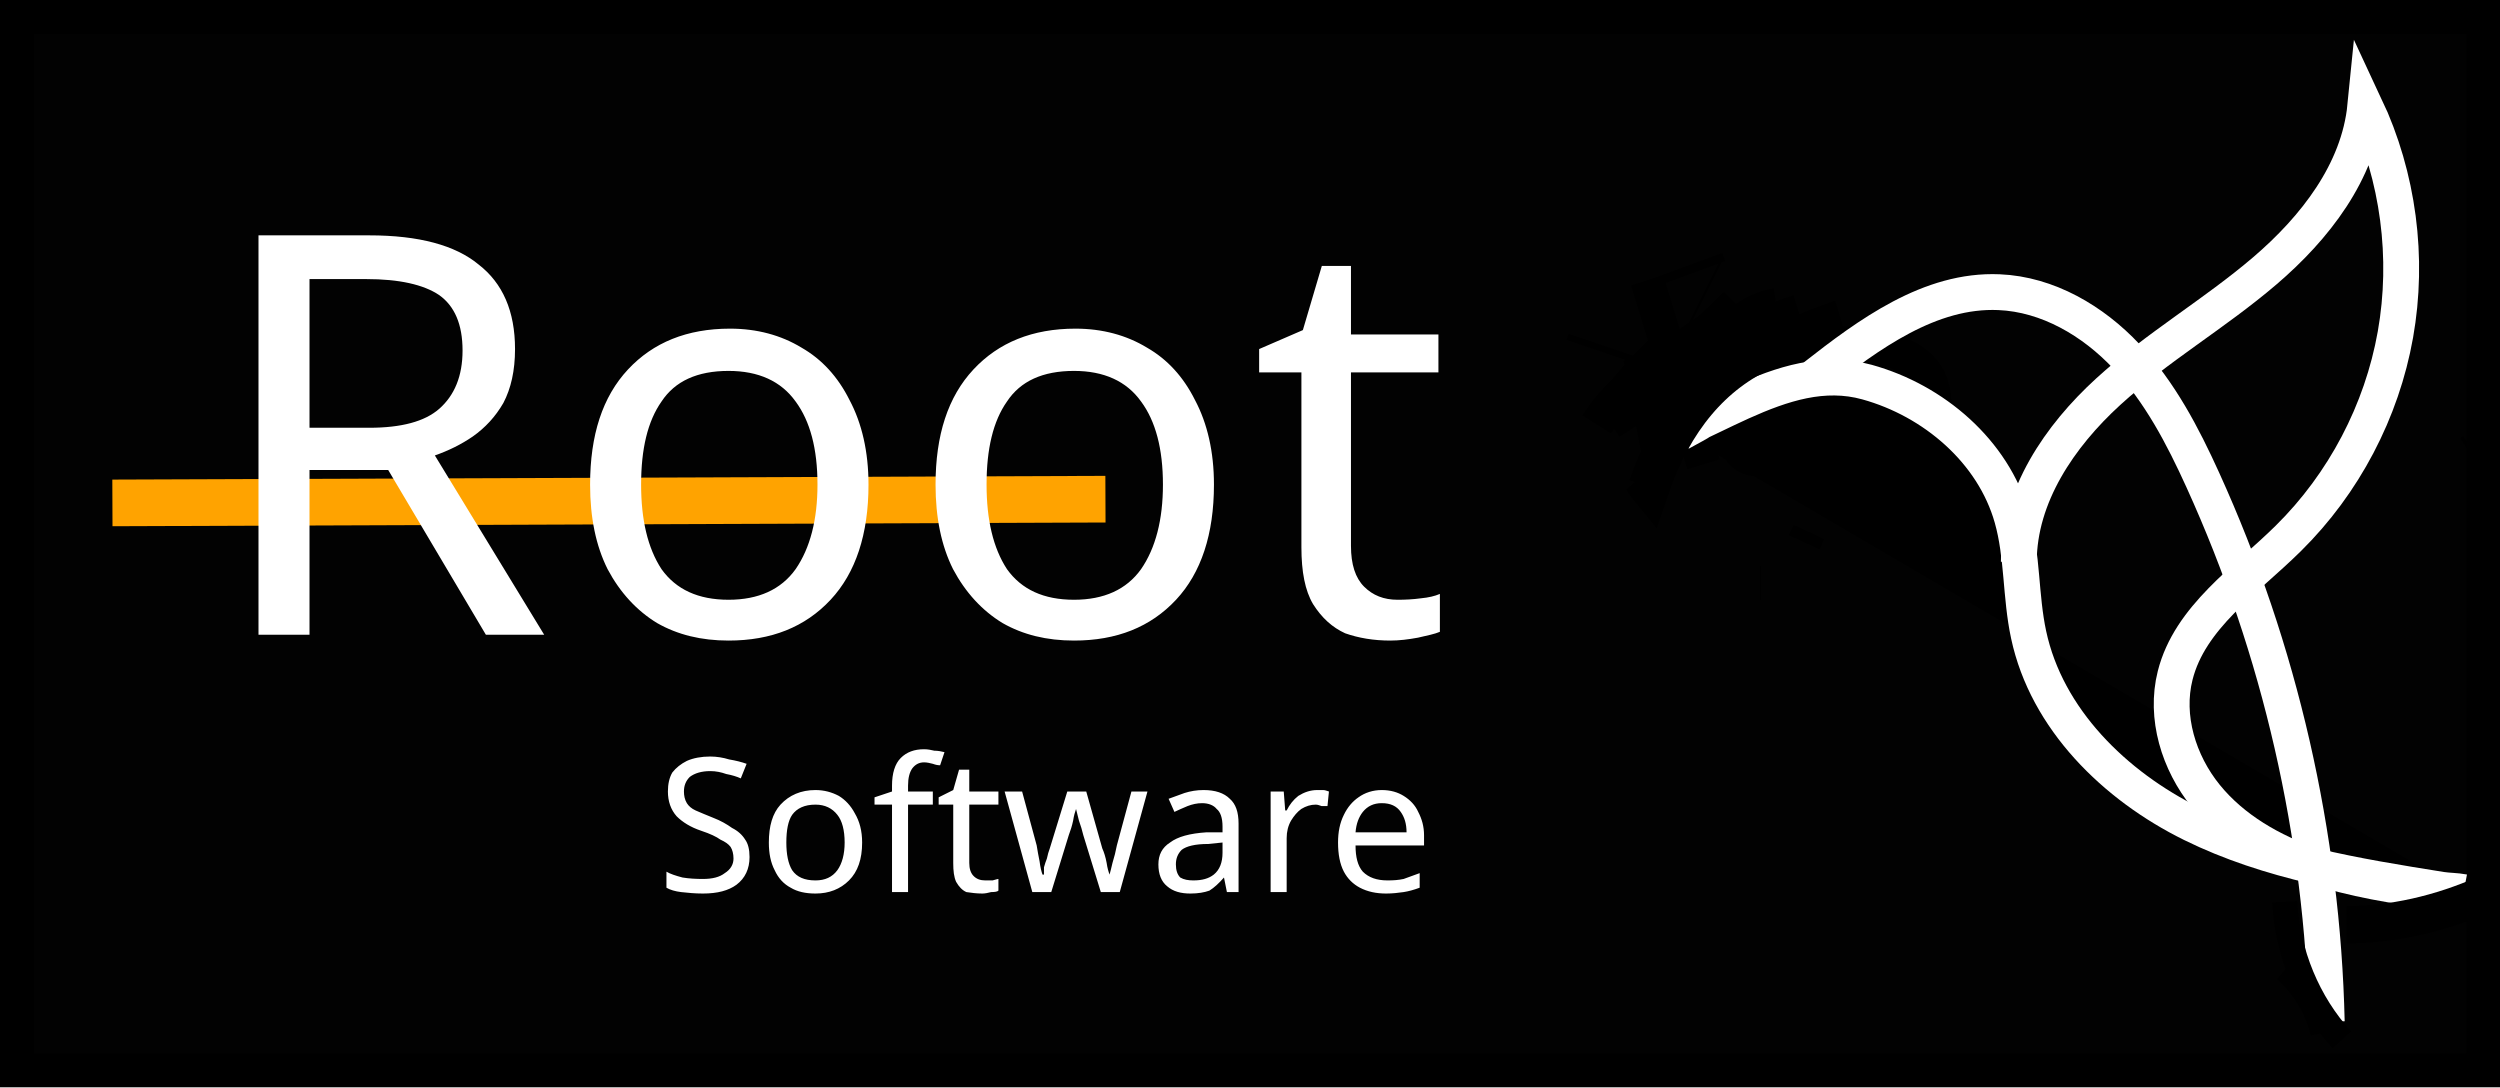
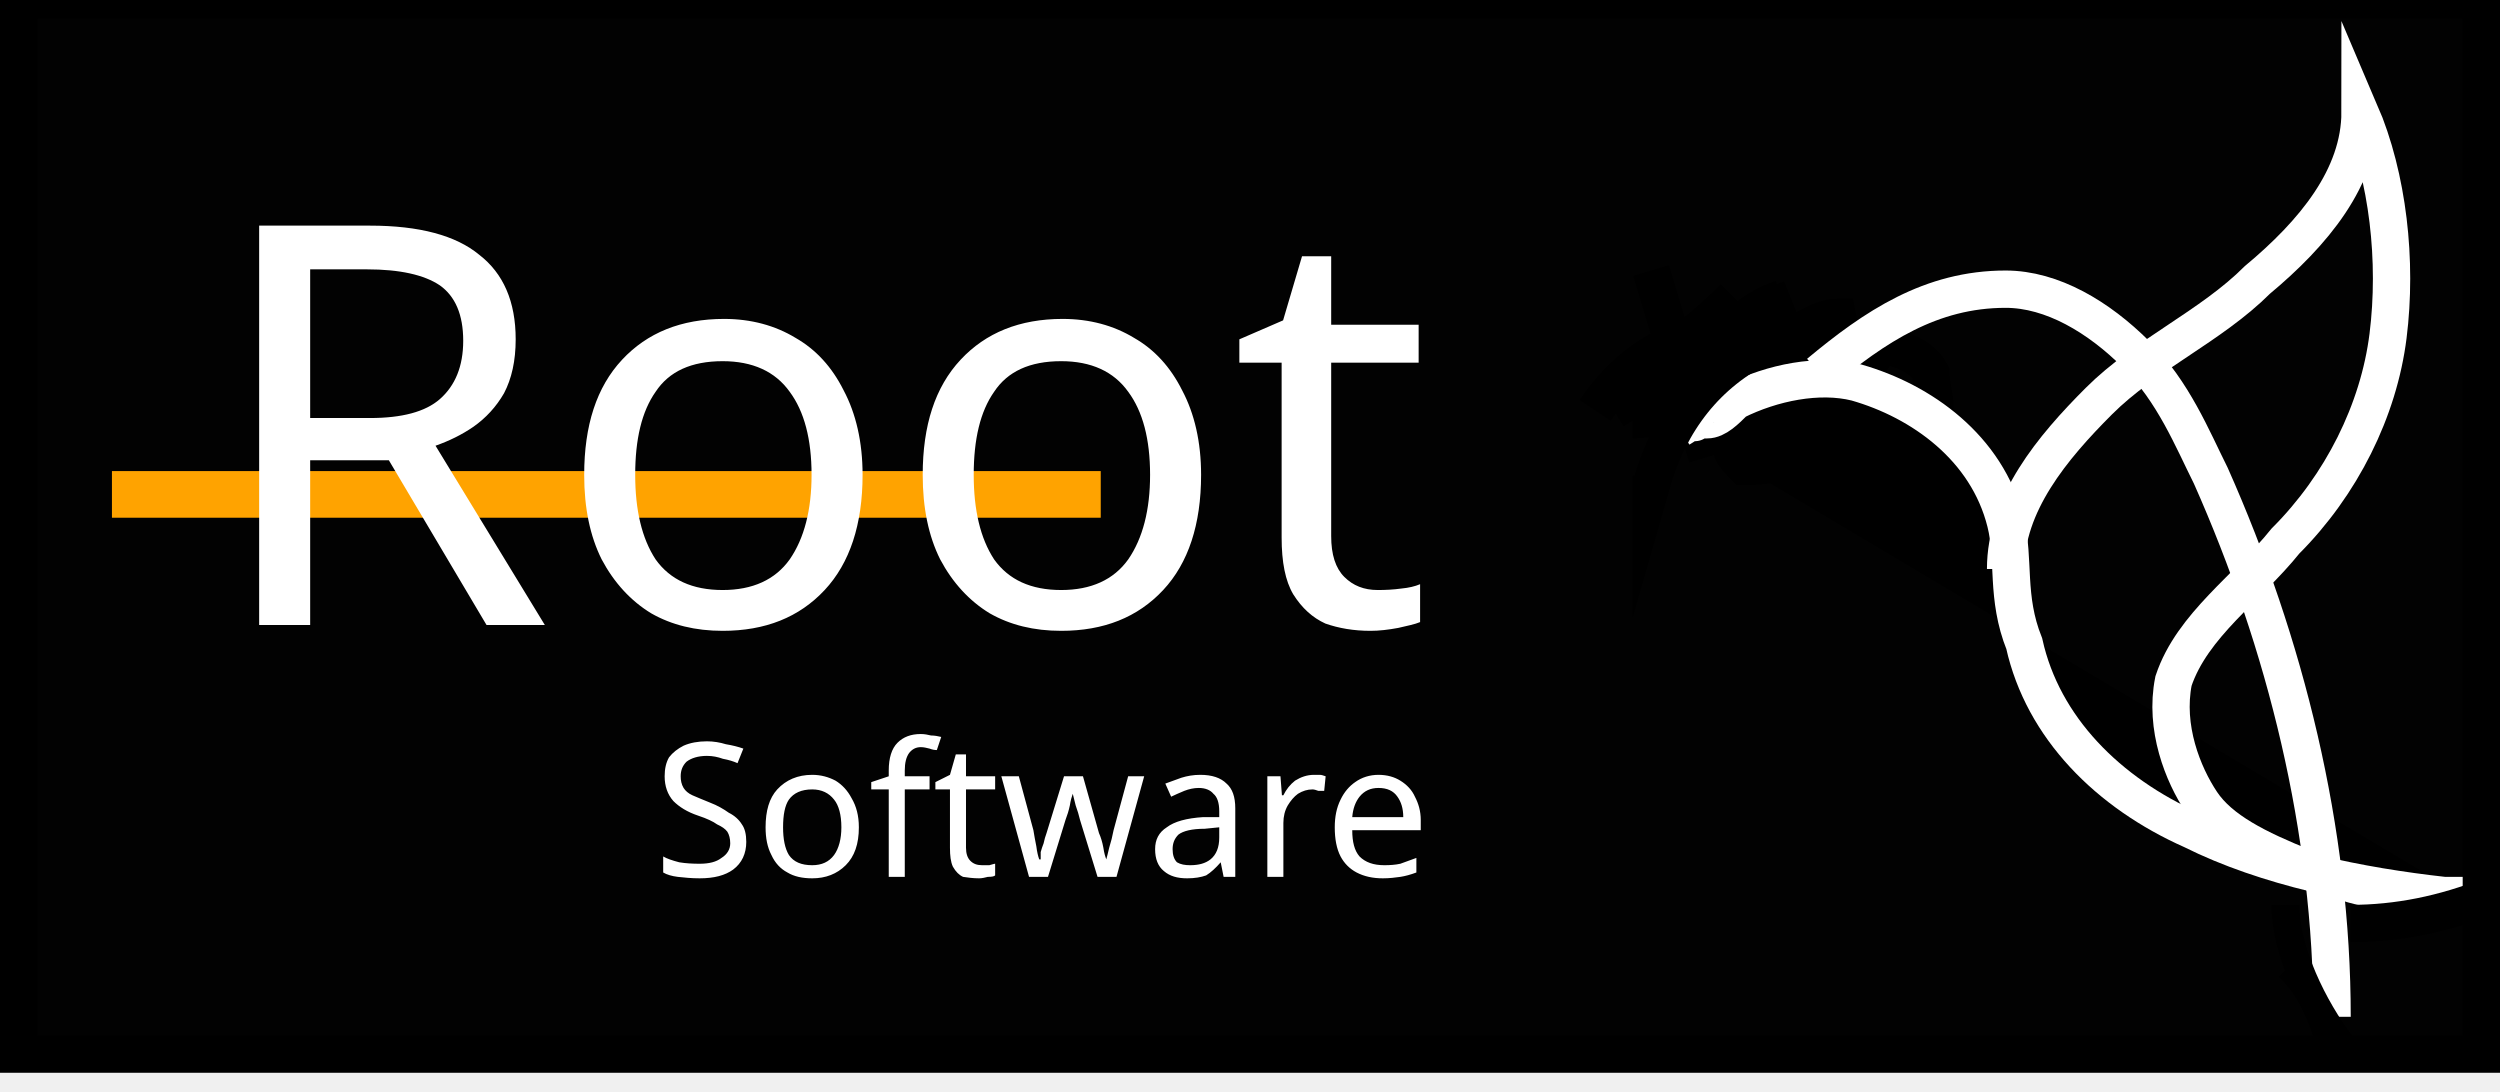
- <svg xmlns="http://www.w3.org/2000/svg" viewBox="0 0 26.799 11.655">
+ <svg xmlns="http://www.w3.org/2000/svg" id="Capa_1" data-name="Capa 1" version="1.1" viewBox="0 0 26.8 11.7">
  <defs>
-     <style>.cls-1{fill:#020202;}.cls-1,.cls-2,.cls-3,.cls-4,.cls-5,.cls-6,.cls-7,.cls-8,.cls-9,.cls-10,.cls-11,.cls-12,.cls-13,.cls-14{stroke-miterlimit:10;}.cls-1,.cls-2,.cls-3,.cls-4,.cls-5,.cls-7,.cls-8,.cls-12,.cls-13,.cls-14{stroke:#000;}.cls-1,.cls-3,.cls-12,.cls-14{stroke-width:.362px;}.cls-2{stroke-width:.443px;}.cls-2,.cls-3,.cls-4,.cls-7,.cls-15,.cls-8,.cls-10,.cls-11,.cls-13{fill:none;}.cls-6{fill:#050505;opacity:0;}.cls-6,.cls-8{stroke-width:.25px;}.cls-6,.cls-9,.cls-10{stroke:#fff;}.cls-7{stroke-width:.269px;}.cls-16,.cls-15{stroke-width:0px;}.cls-17{font-size:2px;}.cls-17,.cls-18{font-family:Poppins-Regular, Poppins;}.cls-17,.cls-18,.cls-14{fill:#fff;}.cls-9,.cls-10{stroke-width:.384px;}.cls-18{font-size:6px;letter-spacing:.012em;}.cls-11{stroke:#ffa300;stroke-width:.5px;}.cls-13{stroke-width:.4px;}</style>
+     <style>
+       .cls-1 {
+         font-size: 6px;
+         letter-spacing: 0em;
+       }
+ 
+       .cls-1, .cls-2, .cls-3 {
+         isolation: isolate;
+       }
+ 
+       .cls-1, .cls-3 {
+         font-family: Poppins-Regular, Poppins;
+       }
+ 
+       .cls-1, .cls-3, .cls-4 {
+         fill: #fff;
+       }
+ 
+       .cls-5, .cls-6, .cls-7, .cls-8 {
+         fill: #000;
+       }
+ 
+       .cls-5, .cls-9, .cls-7, .cls-10, .cls-8, .cls-11, .cls-12, .cls-13, .cls-14, .cls-15, .cls-16, .cls-4, .cls-17 {
+         stroke-miterlimit: 10;
+       }
+ 
+       .cls-5, .cls-9, .cls-10, .cls-8, .cls-12, .cls-13, .cls-14, .cls-15, .cls-16, .cls-4 {
+         stroke: #000;
+       }
+ 
+       .cls-6, .cls-18, .cls-19 {
+         stroke-width: 0px;
+       }
+ 
+       .cls-9 {
+         stroke-width: .3px;
+       }
+ 
+       .cls-9, .cls-10, .cls-18, .cls-11, .cls-12, .cls-14, .cls-15, .cls-16, .cls-17 {
+         fill: none;
+       }
+ 
+       .cls-7, .cls-11 {
+         stroke: #fff;
+         stroke-width: .4px;
+       }
+ 
+       .cls-8, .cls-12, .cls-13, .cls-4 {
+         stroke-width: .4px;
+       }
+ 
+       .cls-19 {
+         fill: #050505;
+         fill-opacity: 0;
+       }
+ 
+       .cls-13 {
+         fill: #020202;
+       }
+ 
+       .cls-14 {
+         stroke-width: .2px;
+       }
+ 
+       .cls-15 {
+         stroke-width: .4px;
+       }
+ 
+       .cls-3 {
+         font-size: 2px;
+       }
+ 
+       .cls-16 {
+         stroke-width: .4px;
+       }
+ 
+       .cls-17 {
+         stroke: #ffa300;
+         stroke-width: .5px;
+       }
+     </style>
  </defs>
-   <g id="Capa_3">
-     <rect class="cls-1" x=".181" y=".181" width="26.438" height="11.293" />
-     <path class="cls-11" d="M1.205,5.391l10.645-.04" />
-     <text class="cls-17" transform="translate(7.0347 9.56274)">
-       <tspan x="0" y="0">Software</tspan>
-     </text>
-     <path class="cls-15" d="M17.582,4.301c.241-.176.506-.317.786-.418" />
-     <path class="cls-16" d="M17.715,4.294l-.008-.008" />
-     <path class="cls-4" d="M17.568,4.512c.166-.221.354-.426.561-.609" />
-     <path class="cls-4" d="M18.226,3.272l-.022-.011" />
-     <path class="cls-4" d="M17.498,4.357c.287-.055.55-.225.719-.464" />
-     <path class="cls-4" d="M17.266,3.804l.022-.065" />
-     <path class="cls-5" d="M17.611,4.504c.333-.327.708-.611,1.112-.845" />
-     <path class="cls-4" d="M17.534,4.524c.472-.295.91-.646,1.3-1.044" />
-     <path class="cls-4" d="M18.025,2.971l-.032-.087" />
-     <path class="cls-3" d="M17.603,4.434l.071-.103c.1-.145.201-.291.336-.404" />
-     <path class="cls-3" d="M17.663,4.48l.673-.727c.197-.213.417-.439.705-.483" />
-     <path class="cls-3" d="M18.877,6.249h-.011" />
-     <path class="cls-3" d="M17.748,4.294c.418-.441.951-.774,1.531-.956" />
-     <path class="cls-3" d="M18.161,4.585c.021.008.03.036.019.055" />
-     <path class="cls-3" d="M18.276,4.414c-.014-.236.185-.441.409-.516s.467-.05.703-.028.481.039.7-.048c-.207.252-.329.574-.342.9-.005.137.01.279.078.398s.2.208.336.196c.199-.018.317-.225.402-.406.066-.141.132-.283.161-.436s.017-.319-.065-.451c-.124-.2-.374-.277-.606-.313-.498-.077-1.015-.03-1.491.134-.146.05-.293.115-.395.231s-.145.295-.066.428c.064.107.194.161.319.163s.246-.038.362-.084c.335-.131.655-.302.95-.509-.338-.081-.715.024-.963.268-.076.075-.141.165-.161.27s.017.224.107.28c.143.089.325-.013.461-.112.182-.132.368-.27.486-.461.05-.081.087-.178.065-.27-.034-.142-.198-.22-.344-.207s-.275.093-.398.171" />
-     <path class="cls-14" d="M19.391,5.703l-.051.11" />
-     <path class="cls-12" d="M17.261,4.531l1.759-1.14" />
-     <path class="cls-3" d="M17.116,4.55c.359-.567,1.036-.917,1.707-.883" />
-     <path class="cls-3" d="M18.688,4.752l-.411-1.18" />
-     <path class="cls-3" d="M18.261,4.977l-.604-1.971" />
-     <path class="cls-3" d="M18.958,4.304l.661.884c.132-.57.11-1.175-.064-1.733-.248.087-.475.235-.653.429-.092.099-.174.243-.112.362.05.097.179.13.285.104s.195-.097.279-.166c.057-.047.116-.095.154-.158s.055-.145.023-.211c-.055-.116-.219-.129-.341-.087-.293.101-.484.436-.421.739.097-.04.198-.083.266-.163s.089-.21.018-.287c-.075-.081-.209-.067-.307-.015-.056.029-.112.078-.112.142s.098.11.129.055" />
-     <path class="cls-3" d="M26.504,4.825l-.033.022" />
-     <text class="cls-18" transform="translate(2.19279 6.80417)">
-       <tspan x="0" y="0">Root </tspan>
-     </text>
+   <g id="Capa_3" data-name="Capa 3">
+     <rect class="cls-13" x=".2" y="0" width="26.4" height="11.3" />
+     <path class="cls-17" d="M1.2,5.3h10.6" />
+     <g class="cls-2">
+       <text class="cls-3" transform="translate(7 9.4)">
+         <tspan x="0" y="0">Software</tspan>
+       </text>
+     </g>
+     <path class="cls-18" d="M17.6,4.2c.2-.2.5-.3.8-.4" />
+     <path class="cls-6" d="M17.7,4.2h0" />
+     <path class="cls-10" d="M17.6,4.4c.2-.2.4-.4.6-.6" />
+     <path class="cls-10" d="M18.2,3.1h0" />
+     <path class="cls-10" d="M17.5,4.2c.3,0,.6-.2.7-.5" />
+     <path class="cls-10" d="M17.3,3.7h0" />
+     <path class="cls-5" d="M17.6,4.4c.3-.3.7-.6,1.1-.8" />
+     <path class="cls-10" d="M17.5,4.4c.5-.3.9-.6,1.3-1" />
+     <path class="cls-10" d="M18,2.8h0" />
+     <path class="cls-12" d="M17.6,4.3h0c0-.2.2-.4.3-.5" />
+     <path class="cls-12" d="M17.7,4.4l.7-.7c.2-.2.4-.4.7-.5" />
+     <path class="cls-12" d="M18.9,6.1h0" />
+     <path class="cls-12" d="M17.7,4.2c.4-.4,1-.8,1.5-1" />
+     <path class="cls-12" d="M18.2,4.5s0,0,0,0" />
+     <path class="cls-12" d="M18.3,4.3c0-.2.2-.4.4-.5s.5,0,.7,0,.5,0,.7,0c-.2.3-.3.6-.3.9,0,.1,0,.3,0,.4s.2.2.3.2c.2,0,.3-.2.4-.4,0-.1.1-.3.2-.4s0-.3,0-.5c-.1-.2-.4-.3-.6-.3-.5,0-1,0-1.5.1-.1,0-.3.1-.4.2-.1.1-.1.3,0,.4,0,.1.2.2.3.2s.2,0,.4,0c.3-.1.7-.3.9-.5-.3,0-.7,0-1,.3,0,0-.1.2-.2.3s0,.2.1.3c.1,0,.3,0,.5-.1.2-.1.4-.3.5-.5,0,0,0-.2,0-.3,0-.1-.2-.2-.3-.2s-.3,0-.4.2" />
+     <path class="cls-4" d="M19.4,5.6h0" />
+     <path class="cls-8" d="M17.3,4.4l1.8-1.1" />
+     <path class="cls-12" d="M17.1,4.4c.4-.6,1-.9,1.7-.9" />
+     <path class="cls-12" d="M18.7,4.6l-.4-1.2" />
+     <path class="cls-12" d="M18.3,4.9l-.6-2" />
+     <path class="cls-12" d="M19,4.2l.7.9c.1-.6.1-1.2,0-1.7-.2,0-.5.2-.7.4,0,0-.2.2-.1.4,0,0,.2.1.3.1s.2,0,.3-.2c0,0,.1,0,.2-.2s0-.1,0-.2c0-.1-.2-.1-.3,0-.3.1-.5.4-.4.7,0,0,.2,0,.3-.2s0-.2,0-.3c0,0-.2,0-.3,0,0,0-.1,0-.1.1s0,.1.1,0" />
+     <path class="cls-12" d="M26.5,4.7h0" />
+     <g class="cls-2">
+       <text class="cls-1" transform="translate(2.2 6.7)">
+         <tspan x="0" y="0">Root</tspan>
+       </text>
+     </g>
  </g>
-   <g id="Capa_2">
-     <path class="cls-9" d="M18.011,4.641c.333-.179.148-.09.222-.125.037-.018.074-.035.111-.053.107-.052.215-.103.322-.152.44-.198.882-.344,1.348-.215.715.198,1.352.742,1.554,1.456.115.406.089.839.178,1.252.193.904.922,1.619,1.751,2.028.829.409,1.757.559,2.67.705.084.013.158.01.242.026" />
-     <path class="cls-10" d="M26.14,9.562c-.456-.066-.916-.133-1.352-.283s-.853-.388-1.143-.746-.441-.846-.328-1.293c.158-.625.755-1.016,1.213-1.469.595-.587,1.002-1.362,1.148-2.185s.032-1.69-.323-2.447c-.07.703-.541,1.306-1.078,1.765-.537.459-1.156.818-1.678,1.295s-.956,1.116-.958,1.823" />
-     <path class="cls-10" d="M19.452,4.038c.584-.457,1.237-.938,1.977-.906.522.022,1.007.307,1.365.688s.604.851.82,1.327c.827,1.819,1.282,3.807,1.328,5.805" />
+   <g id="Capa_2" data-name="Capa 2">
+     <path class="cls-7" d="M18,4.6c.3-.2.1,0,.2-.1,0,0,0,0,.1,0,.1,0,.2-.1.3-.2.4-.2.9-.3,1.3-.2.7.2,1.4.7,1.6,1.5.1.4,0,.8.2,1.3.2.9.9,1.6,1.8,2,.8.4,1.8.6,2.7.7,0,0,.2,0,.2,0" />
+     <path class="cls-11" d="M26.1,9.6c-.5,0-.9-.1-1.4-.3s-.9-.4-1.1-.7-.4-.8-.3-1.3c.2-.6.8-1,1.2-1.5.6-.6,1-1.4,1.1-2.2s0-1.7-.3-2.4c0,.7-.5,1.3-1.1,1.8-.5.5-1.2.8-1.7,1.3s-1,1.1-1,1.8" />
+     <path class="cls-11" d="M19.5,4c.6-.5,1.2-.9,2-.9.5,0,1,.3,1.4.7s.6.9.8,1.3c.8,1.8,1.3,3.8,1.3,5.8" />
  </g>
-   <g id="Capa_4">
-     <path class="cls-6" d="M17.788,4.882l.289-.779" />
-     <path class="cls-2" d="M18.921,3.74c-.572.253-.996.757-1.244,1.479-.025-.03-.05-.089-.075-.118" />
-     <path class="cls-7" d="M24.491,9.667c.029.549.25,1.084.613,1.48" />
-     <path class="cls-8" d="M24.491,10.401c.197.176.339.414.401.671" />
-     <path class="cls-13" d="M25.153,9.913c.493-.001,1.002-.115,1.496-.334" />
+   <g id="Capa_4" data-name="Capa 4">
+     <path class="cls-19" d="M17.8,4.9l.3-.8" />
+     <path class="cls-15" d="M18.9,3.7c-.6.3-1,.8-1.2,1.5,0,0,0,0,0-.1" />
+     <path class="cls-9" d="M24.5,9.7c0,.5.3,1.1.6,1.5" />
+     <path class="cls-14" d="M24.5,10.4c.2.2.3.4.4.7" />
+     <path class="cls-16" d="M25.2,9.9c.5,0,1-.1,1.5-.3" />
  </g>
</svg>
